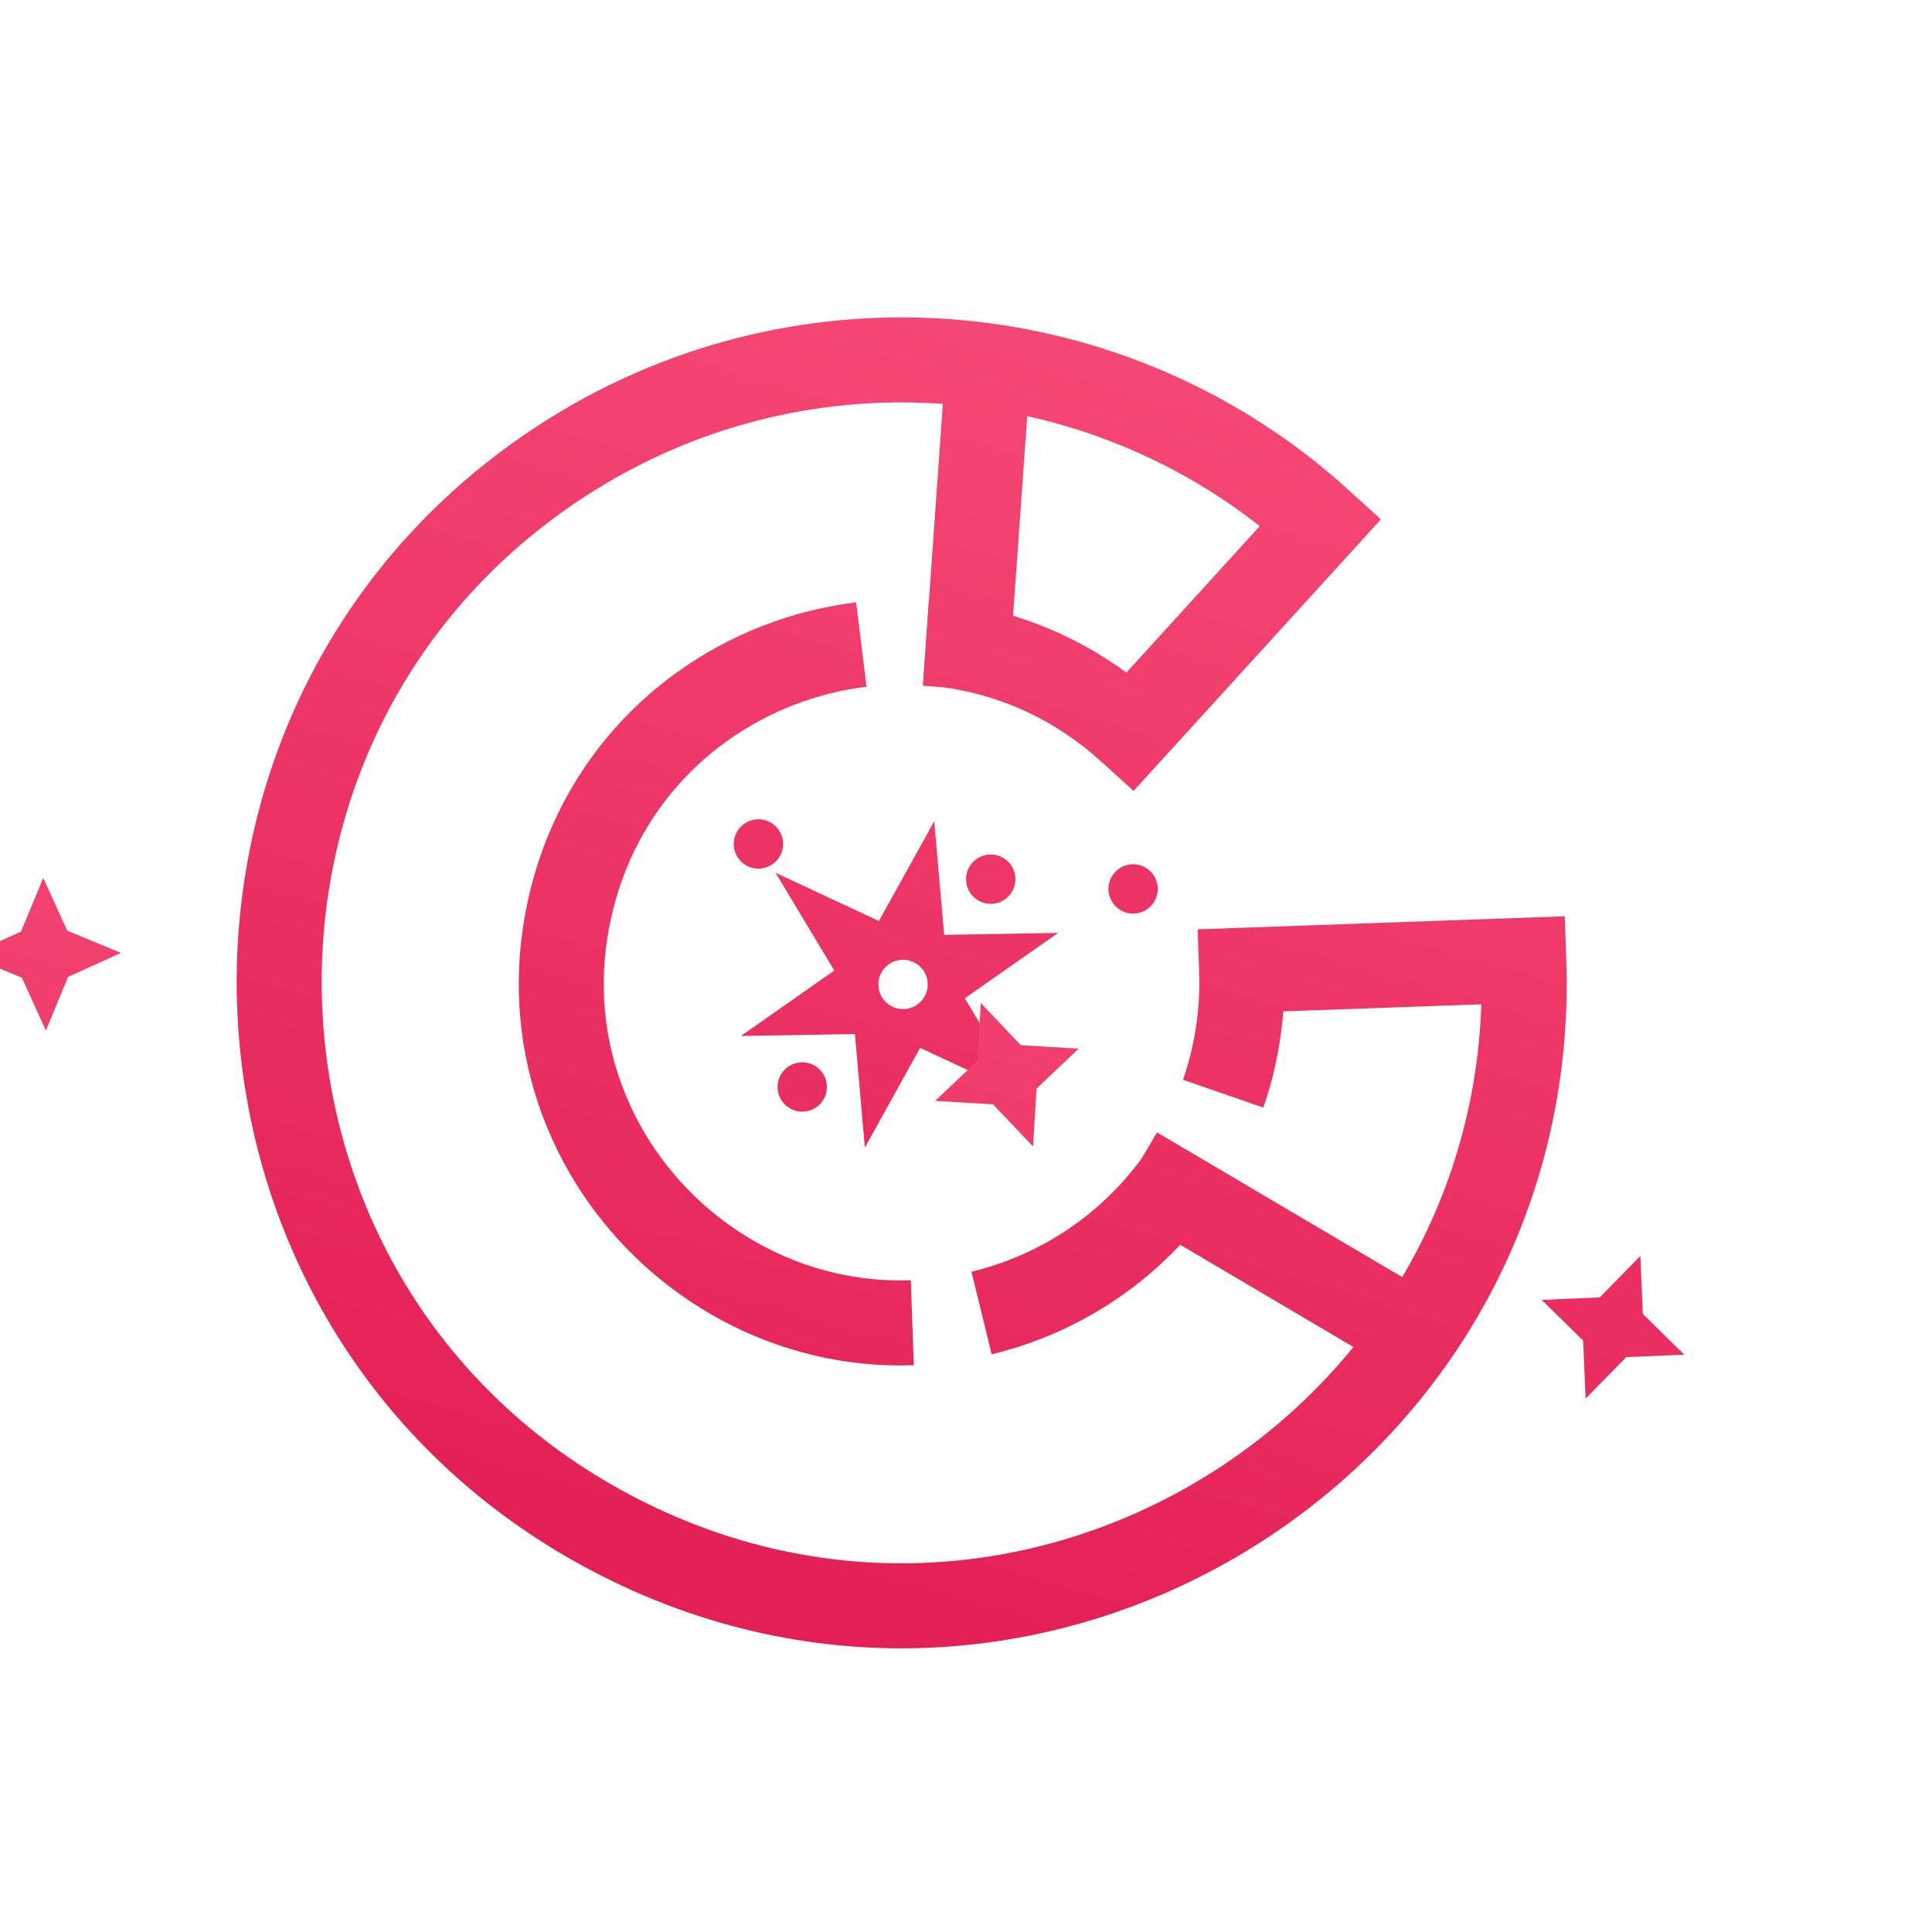
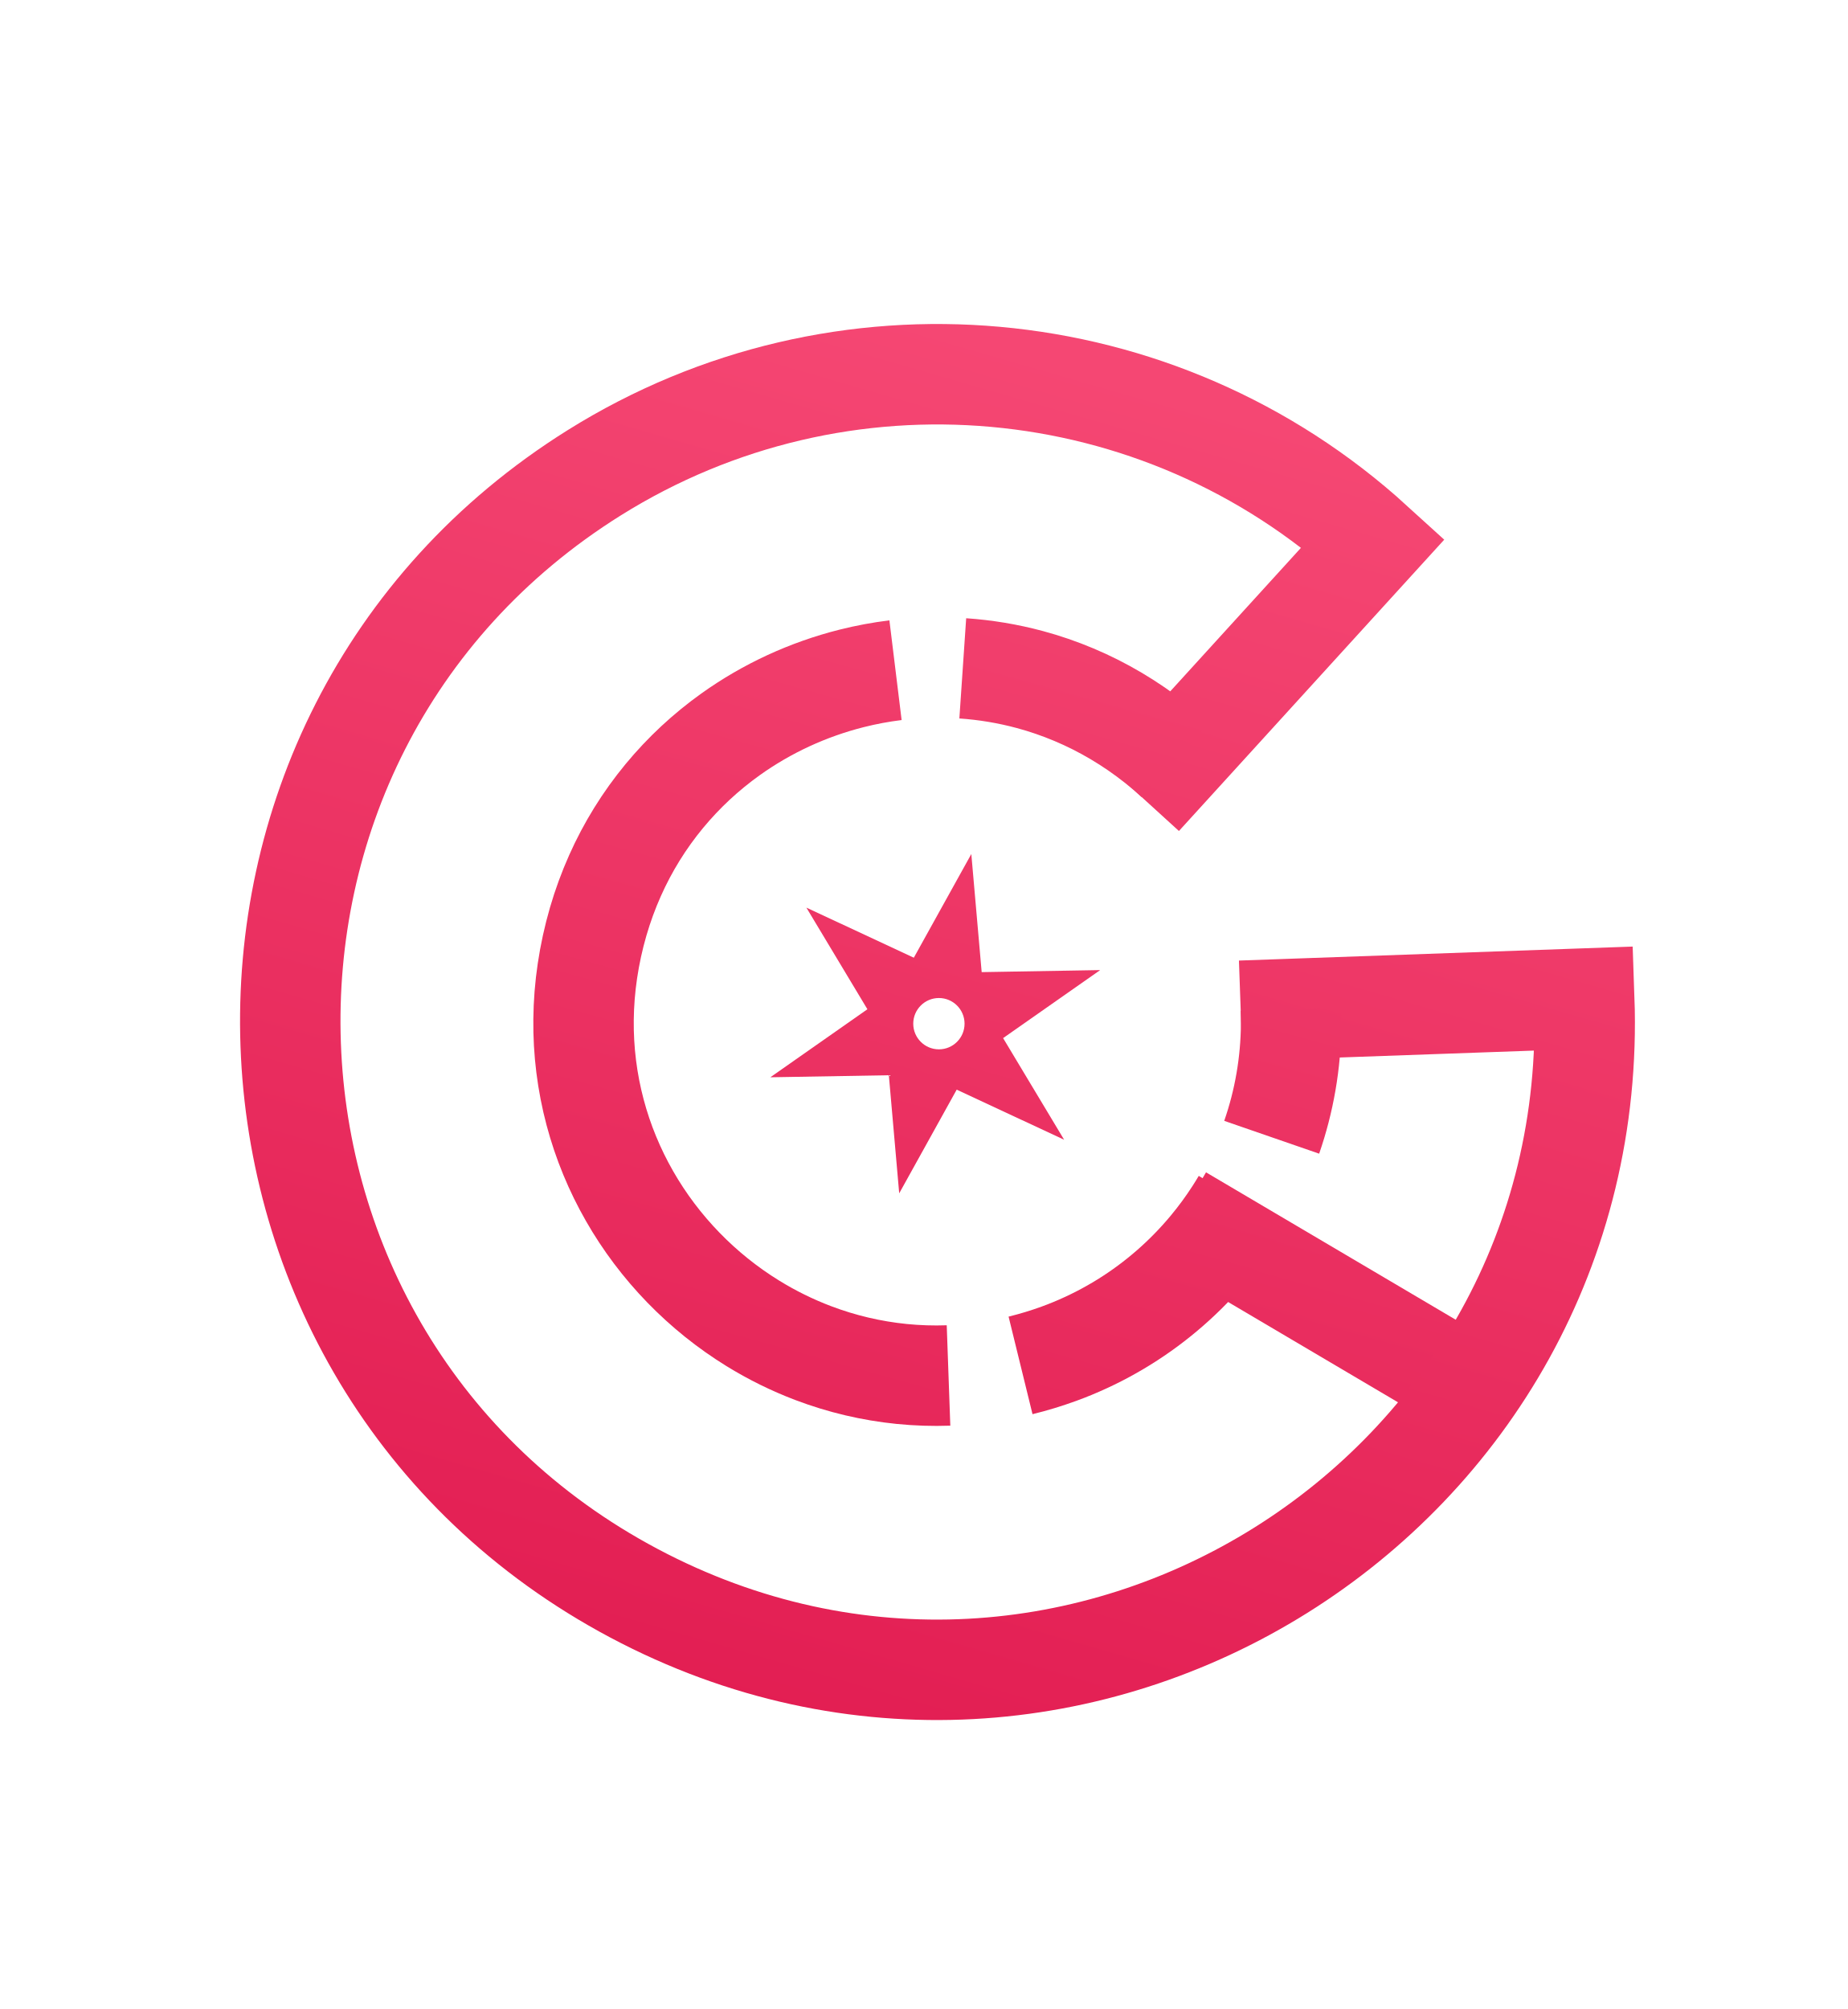
- <svg xmlns="http://www.w3.org/2000/svg" viewBox="0 0 500 500" width="288px" height="288px">
+ <svg xmlns="http://www.w3.org/2000/svg" viewBox="0 0 460 500">
  <defs>
-     <linearGradient id="gradient-5-0" gradientTransform="matrix(0.962532, 0.271168, -1.096881, 3.931027, 128.0021, -339.044)" gradientUnits="userSpaceOnUse" x1="252.872" x2="252.872" y1="91.975" y2="178.255" href="#gradient-5">
-         </linearGradient>
-     <linearGradient id="gradient-5">
-       <stop stop-color="#f54773" offset="0" />
-       <stop stop-color="#e21d52" offset="1" />
+     <linearGradient id="a">
+       <stop offset="0" stop-color="#f54773" />
+       <stop offset="1" stop-color="#e21d52" />
    </linearGradient>
-     <linearGradient id="gradient-5-1" gradientTransform="matrix(0.962739, 0.270435, -2.282381, 8.17965, 644.299, -2472.513)" gradientUnits="userSpaceOnUse" x1="328.973" x2="328.973" y1="302.535" y2="344" href="#gradient-5">
-         </linearGradient>
-     <linearGradient id="gradient-5-2" gradientTransform="matrix(0.960646, 0.277775, -0.293503, 1.051859, 73.67742, -71.70798)" gradientUnits="userSpaceOnUse" x1="233.357" x2="233.357" y1="93.14" y2="415.587" href="#gradient-5">
-         </linearGradient>
-     <linearGradient id="gradient-5-11" gradientTransform="matrix(0.963409, 0.268035, -0.537597, 1.926649, 135.1571, -291.9332)" gradientUnits="userSpaceOnUse" x1="233.318" x2="233.318" y1="166.34" y2="342.381" href="#gradient-5">
-         </linearGradient>
-     <linearGradient id="gradient-5-4" gradientTransform="matrix(-0.449788, -0.893135, 3.65307, -1.814132, 32.05519, 9.462093)" gradientUnits="userSpaceOnUse" x1="0" x2="0" y1="-128.015" y2="128.015" href="#gradient-5" />
-     <linearGradient id="gradient-5-12" gradientTransform="matrix(-0.454907, -0.89054, 3.65307, -1.814132, -377.568, 185.348)" gradientUnits="userSpaceOnUse" x1="-24.663" x2="-24.663" y1="-18.955" y2="237.075" href="#gradient-5">
-         </linearGradient>
-     <linearGradient id="gradient-5-7" gradientTransform="matrix(0.96021, 0.279278, -7.409994, 26.55596, 2301.315, -7707.758)" gradientUnits="userSpaceOnUse" x1="-282.158" x2="-282.158" y1="263.574" y2="336.566" href="#gradient-5">
-         </linearGradient>
-     <linearGradient id="gradient-5-13" gradientTransform="matrix(0.961629, 0.274356, -7.409995, 26.55596, 2301.716, -7709.148)" gradientUnits="userSpaceOnUse" x1="-282.158" x2="-282.158" y1="263.574" y2="336.566" href="#gradient-5">
-         </linearGradient>
-     <linearGradient id="gradient-5-6" gradientTransform="matrix(0.977806, -0.20951, 5.842082, 26.94435, -487.6551, -2910.651)" gradientUnits="userSpaceOnUse" x1="-334.571" x2="-334.571" y1="72.923" y2="145.915" href="#gradient-5">
-         </linearGradient>
-     <linearGradient id="gradient-5-14" gradientTransform="matrix(0.978768, -0.204975, 5.84208, 26.94435, -487.3333, -2909.134)" gradientUnits="userSpaceOnUse" x1="-334.571" x2="-334.571" y1="72.923" y2="145.915" href="#gradient-5">
-         </linearGradient>
-     <linearGradient id="gradient-5-5" gradientTransform="matrix(0.088226, 0.9961, -27.42032, 2.872861, 5335.545, -684.3496)" gradientUnits="userSpaceOnUse" x1="69.583" x2="69.583" y1="158.847" y2="231.839" href="#gradient-5">
-         </linearGradient>
-     <linearGradient id="gradient-5-15" gradientTransform="matrix(0.099439, 0.995042, -27.42032, 2.872861, 5334.765, -684.2759)" gradientUnits="userSpaceOnUse" x1="69.583" x2="69.583" y1="158.847" y2="231.839" href="#gradient-5">
-         </linearGradient>
-     <linearGradient id="gradient-5-3" gradientTransform="matrix(-0.253872, -0.967236, 26.73355, -6.741244, 65.66808, 122.5171)" gradientUnits="userSpaceOnUse" x1="-4.671" x2="-4.671" y1="-29.972" y2="43.02" href="#gradient-5">
-         </linearGradient>
-     <linearGradient id="gradient-5-16" gradientTransform="matrix(-0.240294, -0.970701, 26.73355, -6.741244, 65.7315, 122.5009)" gradientUnits="userSpaceOnUse" x1="-4.671" x2="-4.671" y1="-29.972" y2="43.02" href="#gradient-5">
-         </linearGradient>
-     <linearGradient id="gradient-5-8" gradientTransform="matrix(0.95929, 0.282424, -2.614185, 8.774237, -445.6857, 2804.353)" gradientUnits="userSpaceOnUse" x1="-934.352" x2="-934.352" y1="-324.133" y2="-234.133" href="#gradient-5">
-         </linearGradient>
-     <linearGradient id="gradient-5-17" gradientTransform="matrix(0.957983, 0.286826, -2.614182, 8.774245, -446.9062, 2808.468)" gradientUnits="userSpaceOnUse" x1="-934.352" x2="-934.352" y1="-324.133" y2="-234.133" href="#gradient-5">
-         </linearGradient>
-     <linearGradient id="gradient-5-10" gradientTransform="matrix(0.994713, -0.102699, 0.863054, 9.114626, -460.7992, 292.1456)" gradientUnits="userSpaceOnUse" x1="-3.173" x2="-3.173" y1="-83.268" y2="6.732" href="#gradient-5">
-         </linearGradient>
-     <linearGradient id="gradient-5-18" gradientTransform="matrix(0.994778, -0.102063, 0.863055, 9.114626, -460.799, 292.1476)" gradientUnits="userSpaceOnUse" x1="-3.173" x2="-3.173" y1="-83.268" y2="6.732" href="#gradient-5">
-         </linearGradient>
-     <linearGradient id="gradient-5-9" gradientTransform="matrix(0.819153, 0.573575, -5.328305, 7.445034, -1979.703, 2124.599)" gradientUnits="userSpaceOnUse" x1="-269.883" x2="-269.883" y1="-345.192" y2="-255.191" href="#gradient-5">
-         </linearGradient>
-     <linearGradient id="gradient-5-19" gradientTransform="matrix(0.8047, 0.59368, -5.328303, 7.445036, -1983.603, 2130.026)" gradientUnits="userSpaceOnUse" x1="-269.883" x2="-269.883" y1="-345.192" y2="-255.191" href="#gradient-5">
-         </linearGradient>
+     <linearGradient id="b" x1="328.973" x2="328.973" y1="302.535" y2="344" gradientTransform="matrix(.96274 .27043 -2.28238 8.17965 644.299 -2472.513)" gradientUnits="userSpaceOnUse" href="#a" />
+     <linearGradient id="c" x1="233.357" x2="233.357" y1="93.14" y2="415.587" gradientTransform="matrix(.96065 .27777 -.2935 1.05186 73.677 -71.708)" gradientUnits="userSpaceOnUse" href="#a" />
+     <linearGradient id="d" x1="233.318" x2="233.318" y1="166.34" y2="342.381" gradientTransform="matrix(.9634 .26804 -.5376 1.92665 135.157 -291.933)" gradientUnits="userSpaceOnUse" href="#a" />
+     <linearGradient id="e" x1="0" x2="0" y1="-128.015" y2="128.015" gradientTransform="matrix(-.44979 -.89314 3.65307 -1.81413 32.055 9.462)" gradientUnits="userSpaceOnUse" href="#a" />
  </defs>
-   <g>
-     <g>
-       <line stroke-width="22px" fill-opacity="0" fill="none" stroke="url('#gradient-5-0')" x1="255.925" x2="249.819" y1="91.975" y2="178.255" />
-       <line stroke-width="22px" fill-opacity="0" fill="none" stroke="url('#gradient-5-1')" x1="293.846" x2="364.1" y1="302.535" y2="344" style="transform-box: fill-box; transform-origin: 50% 50%;" />
-       <path fill-rule="evenodd" paint-order="fill" filter="none" stroke-miterlimit="30" stroke-linecap="square" stroke-width="22px" fill-opacity="0" fill="url('#gradient-5')" stroke="url('#gradient-5-2')" d="M 321.33 251.114 L 394.352 248.519 C 398.757 372.456 267.344 454.683 157.811 396.53 C 48.277 338.376 42.771 183.456 147.901 117.673 C 209.148 79.349 288.42 86.489 341.834 135.139 L 292.632 189.159">
-             </path>
-       <path stroke-miterlimit="4.7" fill-rule="nonzero" stroke-dashoffset="-14px" paint-order="fill" filter="none" stroke-width="22px" fill-opacity="0" fill="url('#gradient-5')" stroke="url('#gradient-5-11')" d="M 292.632 189.159 C 291.066 187.733 289.47 186.377 287.849 185.089 C 286.226 183.802 284.577 182.583 282.903 181.432 C 281.23 180.281 279.532 179.197 277.814 178.181 C 276.095 177.165 274.356 176.215 272.599 175.331 C 270.842 174.448 269.066 173.63 267.275 172.877 C 265.484 172.125 263.679 171.437 261.861 170.813 C 260.043 170.189 258.213 169.629 256.373 169.133 C 254.534 168.636 252.686 168.202 250.831 167.831 C 248.976 167.459 247.115 167.15 245.251 166.901 C 243.386 166.654 241.518 166.467 239.651 166.34 M 222.91 166.801 C 221.067 167.028 219.233 167.311 217.409 167.652 C 215.586 167.992 213.774 168.389 211.977 168.841 C 210.179 169.294 208.396 169.802 206.631 170.364 C 204.866 170.927 203.117 171.544 201.389 172.215 C 199.662 172.885 197.954 173.61 196.27 174.387 C 194.586 175.164 192.924 175.994 191.29 176.876 C 189.655 177.758 188.047 178.691 186.468 179.675 C 184.889 180.659 183.339 181.695 181.822 182.78 C 180.304 183.865 178.819 185 177.368 186.184 C 175.918 187.368 174.503 188.601 173.126 189.881 C 171.749 191.162 170.41 192.491 169.112 193.867 C 167.814 195.243 166.557 196.666 165.344 198.135 C 164.131 199.604 162.962 201.12 161.84 202.68 C 160.718 204.241 159.643 205.846 158.618 207.496 C 157.593 209.146 156.618 210.84 155.695 212.578 C 154.773 214.315 153.903 216.096 153.09 217.919 C 152.276 219.742 151.519 221.608 150.819 223.515 C 150.12 225.422 149.48 227.37 148.901 229.359 C 148.323 231.348 147.806 233.377 147.354 235.446 C 146.902 237.515 146.525 239.575 146.221 241.623 C 145.917 243.672 145.687 245.71 145.526 247.735 C 145.366 249.76 145.277 251.771 145.255 253.768 C 145.234 255.764 145.282 257.745 145.395 259.709 C 145.509 261.673 145.688 263.619 145.932 265.546 C 146.175 267.474 146.482 269.381 146.851 271.268 C 147.22 273.154 147.65 275.019 148.14 276.86 C 148.629 278.701 149.178 280.519 149.783 282.31 C 150.389 284.102 151.052 285.869 151.769 287.608 C 152.486 289.346 153.258 291.057 154.083 292.738 C 154.907 294.419 155.783 296.07 156.71 297.689 C 157.636 299.309 158.613 300.896 159.637 302.449 C 160.662 304.003 161.735 305.521 162.852 307.005 C 163.97 308.488 165.133 309.935 166.339 311.344 C 167.546 312.752 168.795 314.123 170.085 315.454 C 171.376 316.784 172.707 318.074 174.077 319.322 C 175.447 320.569 176.856 321.775 178.3 322.936 C 179.745 324.097 181.226 325.213 182.741 326.283 C 184.256 327.353 185.806 328.376 187.386 329.351 C 188.967 330.326 190.58 331.252 192.222 332.127 C 193.864 333.002 195.535 333.827 197.233 334.599 C 198.932 335.371 200.658 336.09 202.408 336.754 C 204.159 337.419 205.934 338.028 207.732 338.58 C 209.53 339.132 211.35 339.627 213.191 340.063 C 215.032 340.499 216.893 340.876 218.771 341.192 C 220.65 341.507 222.547 341.763 224.459 341.954 C 226.372 342.145 228.3 342.273 230.241 342.336 C 232.183 342.399 234.138 342.397 236.103 342.327 M 254.033 339.82 C 256.045 339.327 258.061 338.76 260.078 338.117 C 261.254 337.743 262.417 337.345 263.568 336.925 C 264.718 336.505 265.856 336.063 266.981 335.599 C 268.105 335.135 269.217 334.648 270.315 334.141 C 271.413 333.634 272.497 333.105 273.567 332.556 C 274.638 332.007 275.695 331.437 276.736 330.847 C 277.778 330.257 278.806 329.648 279.819 329.019 C 280.832 328.39 281.83 327.741 282.813 327.073 C 283.796 326.406 284.763 325.72 285.715 325.015 C 286.667 324.311 287.603 323.588 288.524 322.848 C 289.444 322.108 290.348 321.35 291.235 320.575 C 292.123 319.8 292.994 319.007 293.848 318.199 C 294.702 317.39 295.54 316.566 296.359 315.725 C 297.179 314.884 297.981 314.028 298.766 313.157 C 299.551 312.285 300.318 311.398 301.066 310.496 C 301.815 309.595 302.545 308.679 303.257 307.749 C 303.969 306.819 304.662 305.875 305.336 304.917 C 306.011 303.959 306.666 302.989 307.301 302.004 C 307.937 301.021 308.553 300.025 309.149 299.016 M 316.548 283.043 C 316.934 281.927 317.299 280.802 317.641 279.668 C 317.983 278.534 318.303 277.392 318.6 276.242 C 318.897 275.091 319.171 273.933 319.421 272.767 C 319.672 271.602 319.9 270.428 320.103 269.249 C 320.307 268.068 320.488 266.882 320.643 265.689 C 320.8 264.496 320.931 263.296 321.038 262.092 C 321.146 260.887 321.229 259.677 321.286 258.461 C 321.344 257.246 321.377 256.026 321.384 254.801 C 321.392 253.576 321.374 252.347 321.33 251.114">
-             </path>
-     </g>
-     <g id="Br-3yOTDEaBP83UML-jtr" transform="matrix(0.39896, 0.153146, -0.153146, 0.39896, 412.8445, 359.2507)">
-       <g id="v_rOhgub5qGj28Tyw4pmT" transform="matrix(-0.282771, 0.736641, -0.736641, -0.282771, -480.9484, -77.26463)">
-         <path stroke-width="0" stroke-dasharray="none" stroke-dashoffset="0" stroke-linejoin="miter" stroke-miterlimit="4" fill-rule="nonzero" opacity="1" fill="url('#gradient-5-4')" stroke="url('#gradient-5-12')" d="M -15.874 10.672 C -22.868 2.904 -22.24 -9.079 -14.471 -16.074 C -6.703 -23.069 5.28 -22.44 12.274 -14.672 C 19.269 -6.903 18.642 5.079 10.873 12.074 C 3.104 19.069 -8.879 18.441 -15.874 10.672 Z M 0 -128.015 L -25.604 -44.346 L -110.864 -64.008 L -51.206 0 L -110.864 64.008 L -25.603 44.346 L 0 128.015 L 25.603 44.346 L 110.864 64.008 L 51.206 0 L 110.864 -64.008 L 25.603 -44.346 L 0 -128.015 Z" stroke-linecap="round" />
-         <g id="vBL0TyF1yPMQveZycDvgs" transform="matrix(-0.347223, -0.385629, 0.385629, -0.347223, -105.2237, -1.790213)">
-           <path stroke-width="0" stroke-dasharray="none" stroke-dashoffset="0" stroke-linejoin="miter" stroke-miterlimit="4" fill-rule="nonzero" opacity="1" fill="url('#gradient-5-7')" stroke="url('#gradient-5-13')" d="M -282.158 263.574 C -262.012 263.574 -245.662 279.924 -245.662 300.07 C -245.662 320.216 -262.012 336.566 -282.158 336.566 C -302.304 336.566 -318.654 320.216 -318.654 300.07 C -318.654 279.924 -302.304 263.574 -282.158 263.574 Z" stroke-linecap="round" style="transform-box: fill-box; transform-origin: 50% 50%;" />
-           <path stroke-width="0" stroke-dasharray="none" stroke-dashoffset="0" stroke-linejoin="miter" stroke-miterlimit="4" fill-rule="nonzero" opacity="1" fill="url('#gradient-5-6')" stroke="url('#gradient-5-14')" d="M -334.571 72.923 C -314.425 72.923 -298.075 89.273 -298.075 109.419 C -298.075 129.565 -314.425 145.915 -334.571 145.915 C -354.717 145.915 -371.067 129.565 -371.067 109.419 C -371.067 89.273 -354.717 72.923 -334.571 72.923 Z" stroke-linecap="round" transform="matrix(0.884382, 0.466763, -0.466763, 0.884382, -0.000001, 0.000008)" style="transform-box: fill-box; transform-origin: 50% 50%;" />
-           <path stroke-width="0" stroke-dasharray="none" stroke-dashoffset="0" stroke-linejoin="miter" stroke-miterlimit="4" fill-rule="nonzero" opacity="1" fill="url('#gradient-5-5')" stroke="url('#gradient-5-15')" d="M 69.583 158.847 C 89.729 158.847 106.079 175.197 106.079 195.343 C 106.079 215.489 89.729 231.839 69.583 231.839 C 49.437 231.839 33.087 215.489 33.087 195.343 C 33.087 175.197 49.437 158.847 69.583 158.847 Z" stroke-linecap="round" transform="matrix(0.36767, -0.929956, 0.929956, 0.36767, -0.000018, -0.000043)" style="transform-box: fill-box; transform-origin: 50% 50%;" />
-           <path stroke-width="0" stroke-dasharray="none" stroke-dashoffset="0" stroke-linejoin="miter" stroke-miterlimit="4" fill-rule="nonzero" opacity="1" fill="url('#gradient-5-3')" stroke="url('#gradient-5-16')" d="M -4.671 -29.972 C 15.475 -29.972 31.825 -13.622 31.825 6.524 C 31.825 26.67 15.475 43.02 -4.671 43.02 C -24.817 43.02 -41.167 26.67 -41.167 6.524 C -41.167 -13.622 -24.817 -29.972 -4.671 -29.972 Z" stroke-linecap="round" transform="matrix(-0.496122, 0.868253, -0.868253, -0.496122, 0.000072, -0.000004)" style="transform-box: fill-box; transform-origin: 50% 50%;" />
-         </g>
-       </g>
-       <path stroke-width="1" stroke-dasharray="none" stroke-dashoffset="0" stroke-linejoin="miter" stroke-miterlimit="4" fill-rule="nonzero" opacity="1" fill="url('#gradient-5-8')" stroke="url('#gradient-5-17')" d="M -934.352 -234.133 L -920.742 -265.523 L -889.352 -279.133 L -920.742 -292.743 L -934.352 -324.133 L -947.962 -292.743 L -979.352 -279.133 L -947.962 -265.523 L -934.352 -234.133 Z" stroke-linecap="round" transform="matrix(0.927184, -0.374606, 0.374606, 0.927184, 0, 0)" style="transform-box: fill-box; transform-origin: 50% 50%;" />
-       <path stroke-width="1" stroke-dasharray="none" stroke-dashoffset="0" stroke-linejoin="miter" stroke-miterlimit="4" fill-rule="nonzero" opacity="1" fill="url('#gradient-5-10')" stroke="url('#gradient-5-18')" d="M -3.173 6.732 L 10.437 -24.658 L 41.827 -38.268 L 10.437 -51.878 L -3.173 -83.268 L -16.783 -51.878 L -48.173 -38.268 L -16.783 -24.658 L -3.173 6.732 Z" stroke-linecap="round" />
-       <path stroke-width="1" stroke-dasharray="none" stroke-dashoffset="0" stroke-linejoin="miter" stroke-miterlimit="4" fill-rule="nonzero" opacity="1" fill="url('#gradient-5-9')" stroke="url('#gradient-5-19')" d="M -269.883 -255.191 L -256.273 -286.582 L -224.883 -300.192 L -256.273 -313.802 L -269.883 -345.192 L -283.493 -313.802 L -314.883 -300.192 L -283.493 -286.582 L -269.883 -255.191 Z" stroke-linecap="round" transform="matrix(0.754711, -0.656058, 0.656058, 0.754711, -0.000008, 0.000024)" style="transform-box: fill-box; transform-origin: 50% 50%;" />
-     </g>
+   <g fill="none" stroke-width="25">
+     <path stroke="url(#b)" d="M293.846 302.535 364.1 344" style="transform-box:fill-box" transform-origin="50% 50%" />
+     <path stroke="url(#c)" stroke-linecap="square" stroke-miterlimit="30" d="m321.33 251.114 73.022-2.595c4.405 123.937-127.008 206.164-236.541 148.011-109.534-58.154-115.04-213.074-9.91-278.857 61.247-38.324 140.519-31.184 193.933 17.466l-49.202 54.02" filter="none" paint-order="fill" />
+     <path stroke="url(#d)" stroke-dashoffset="-14" stroke-miterlimit="4.7" d="M292.632 189.159a93 93 0 0 0-4.783-4.07 90 90 0 0 0-4.946-3.657 88 88 0 0 0-10.304-6.101 87 87 0 0 0-10.738-4.518 85 85 0 0 0-5.488-1.68 87 87 0 0 0-16.722-2.793m-16.741.461a89 89 0 0 0-10.933 2.04 90.3 90.3 0 0 0-15.707 5.546 89 89 0 0 0-14.448 8.393 88 88 0 0 0-8.696 7.101 87 87 0 0 0-7.782 8.254 86 86 0 0 0-12.254 19.784 89 89 0 0 0-4.189 11.44 93 93 0 0 0-2.68 12.264 89 89 0 0 0-.966 12.145 86.2 86.2 0 0 0 2.885 23.092 86 86 0 0 0 3.629 10.748 87 87 0 0 0 4.941 10.081 88 88 0 0 0 6.142 9.316 90 90 0 0 0 7.233 8.449 91 91 0 0 0 8.215 7.482 90 90 0 0 0 9.086 6.415 88.5 88.5 0 0 0 15.022 7.403 86.5 86.5 0 0 0 22.051 5.2 86 86 0 0 0 11.644.373m17.93-2.507a92 92 0 0 0 9.535-2.895q1.725-.63 3.413-1.326a89 89 0 0 0 6.586-3.043 89 89 0 0 0 6.252-3.537 87 87 0 0 0 5.896-4.004 89 89 0 0 0 5.52-4.44 88 88 0 0 0 9.831-10.079 88 88 0 0 0 6.235-8.492 86 86 0 0 0 1.848-2.988m7.399-15.973a89 89 0 0 0 2.052-6.801q.446-1.726.821-3.475.377-1.748.682-3.518.307-1.771.54-3.56.235-1.79.395-3.597.162-1.807.248-3.631.087-1.822.098-3.66a87 87 0 0 0-.054-3.687" filter="none" paint-order="fill" />
  </g>
+   <path fill="url(#e)" d="M-15.874 10.672c-6.994-7.768-6.366-19.751 1.403-26.746 7.768-6.995 19.751-6.366 26.745 1.402 6.995 7.769 6.368 19.751-1.401 26.746s-19.752 6.367-26.747-1.402M0-128.015l-25.604 83.669-85.26-19.662L-51.206 0l-59.658 64.008 85.261-19.662L0 128.015l25.603-83.669 85.261 19.662L51.206 0l59.658-64.008-85.261 19.662z" transform="rotate(132 59.685 179.212)scale(.3372)" />
+   <g transform="translate(256.987 228.805)scale(.17498)" />
</svg>
